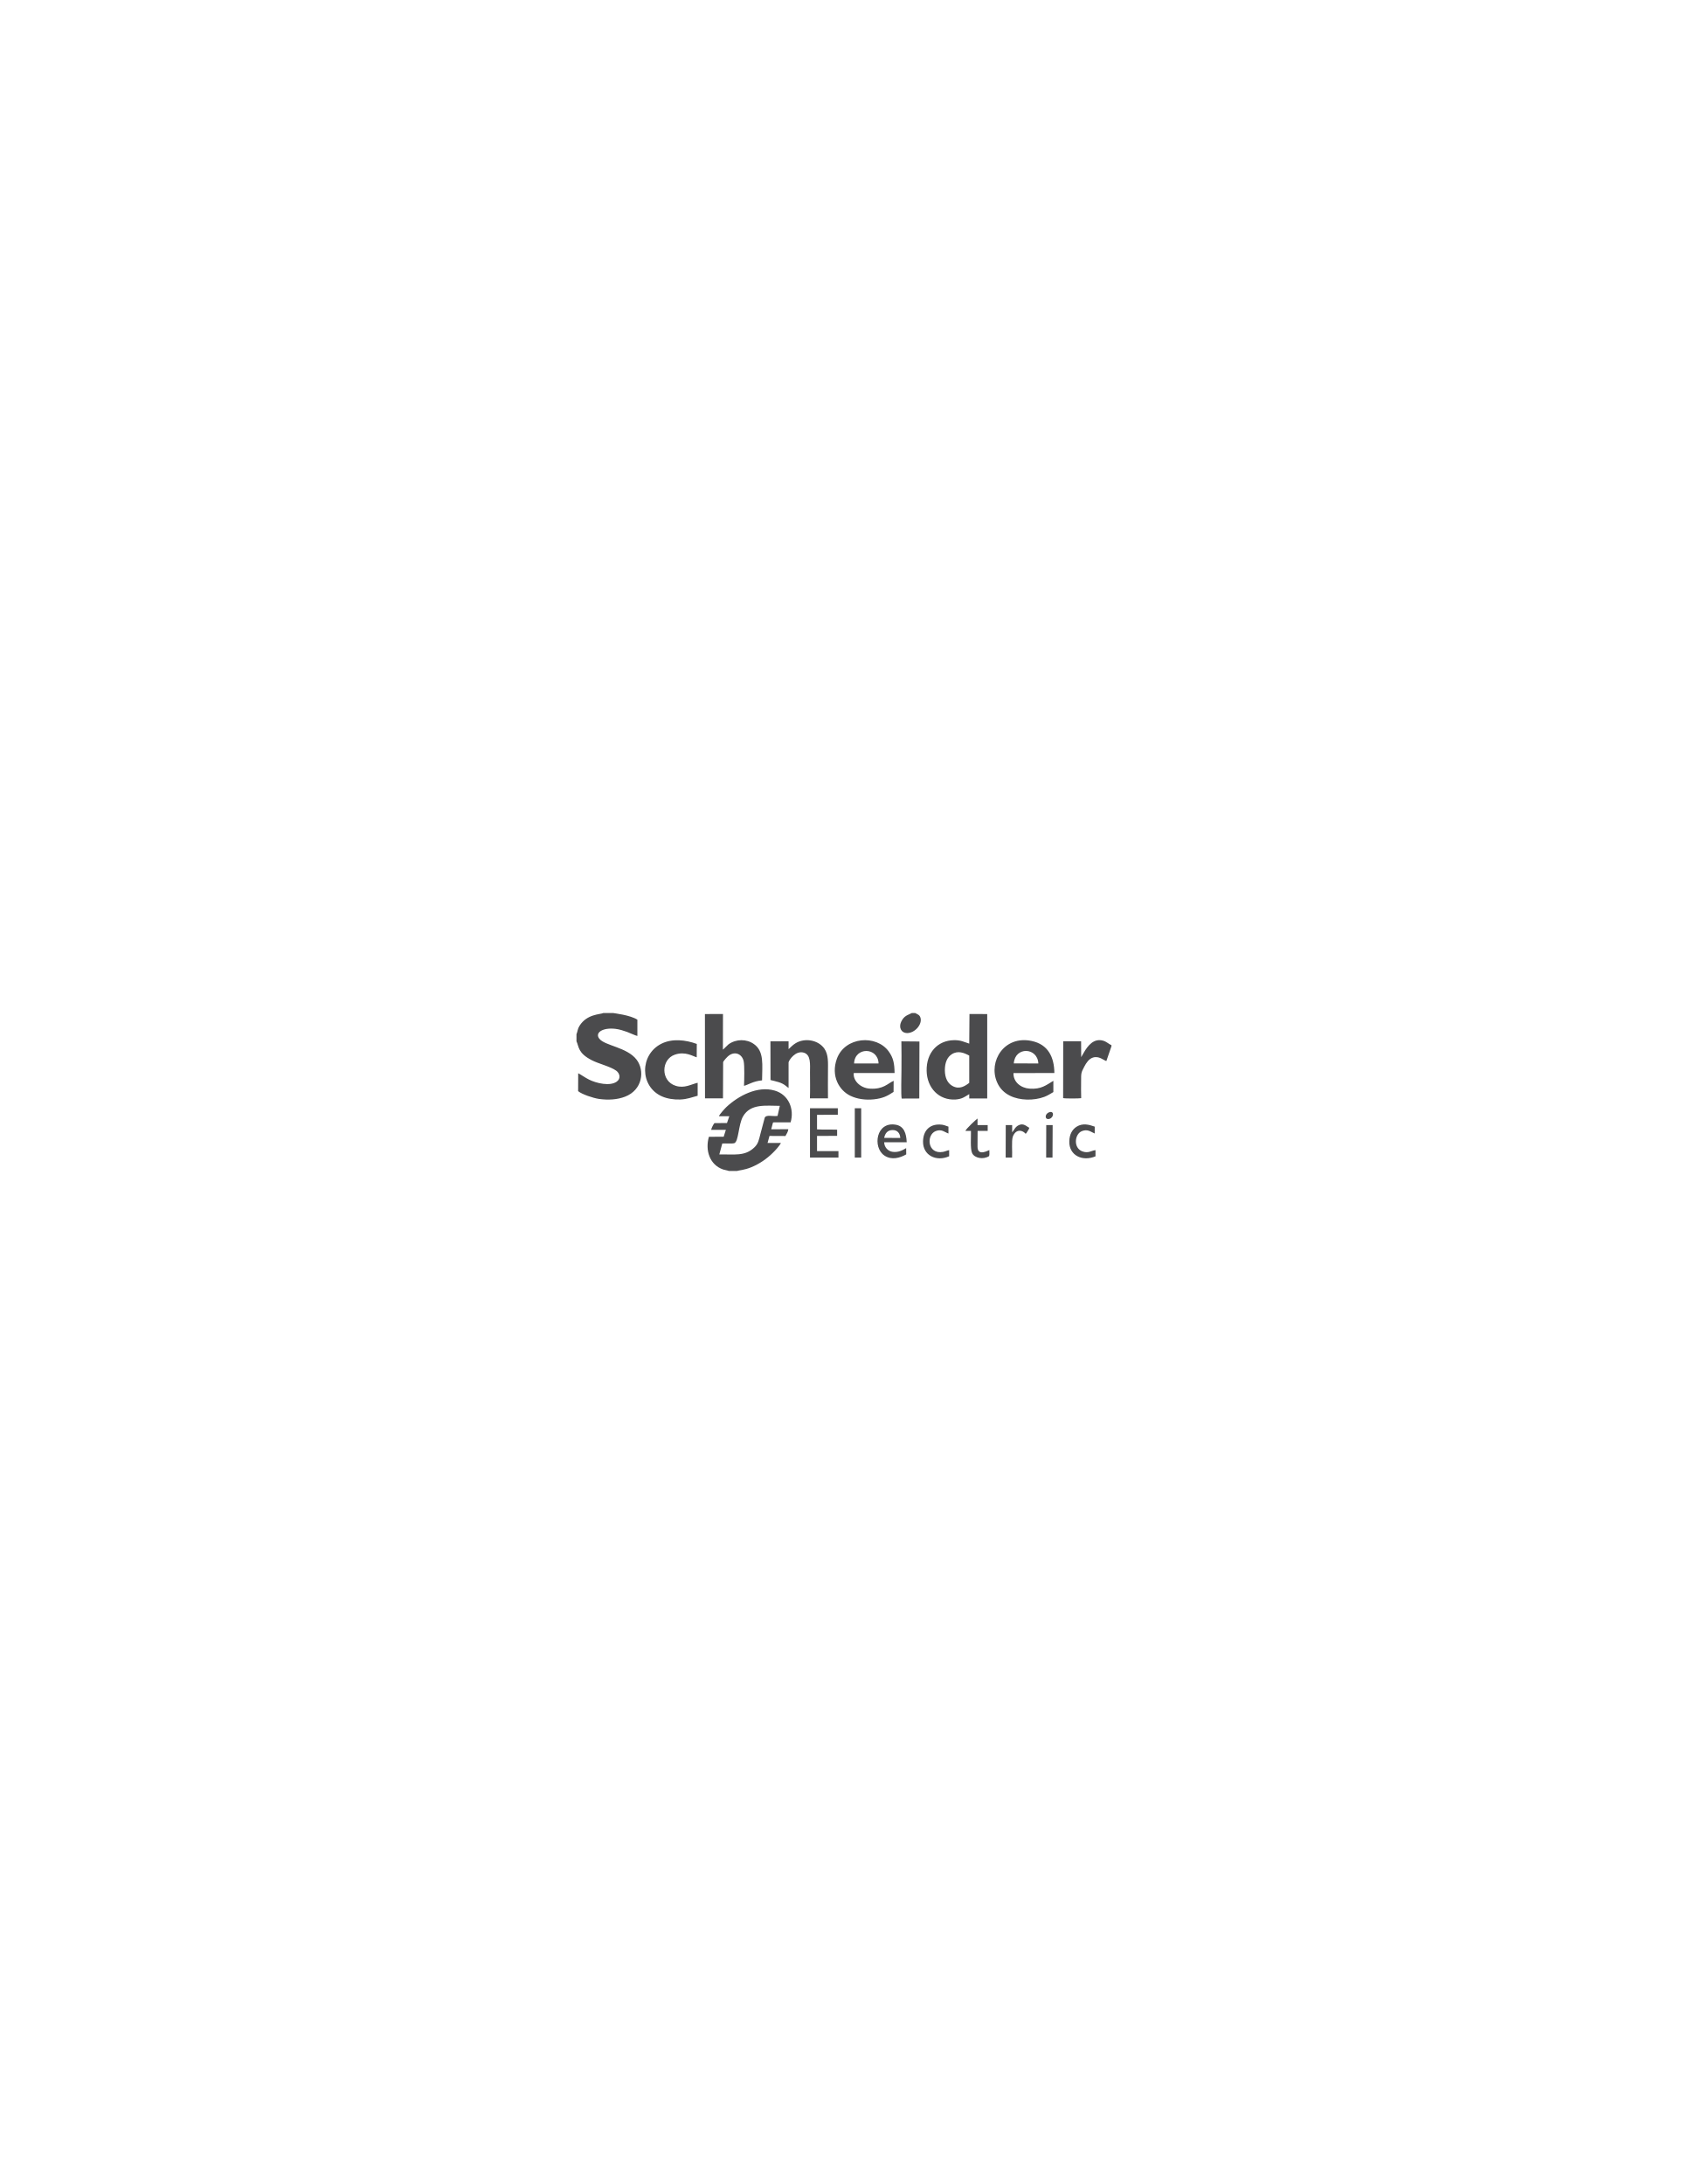
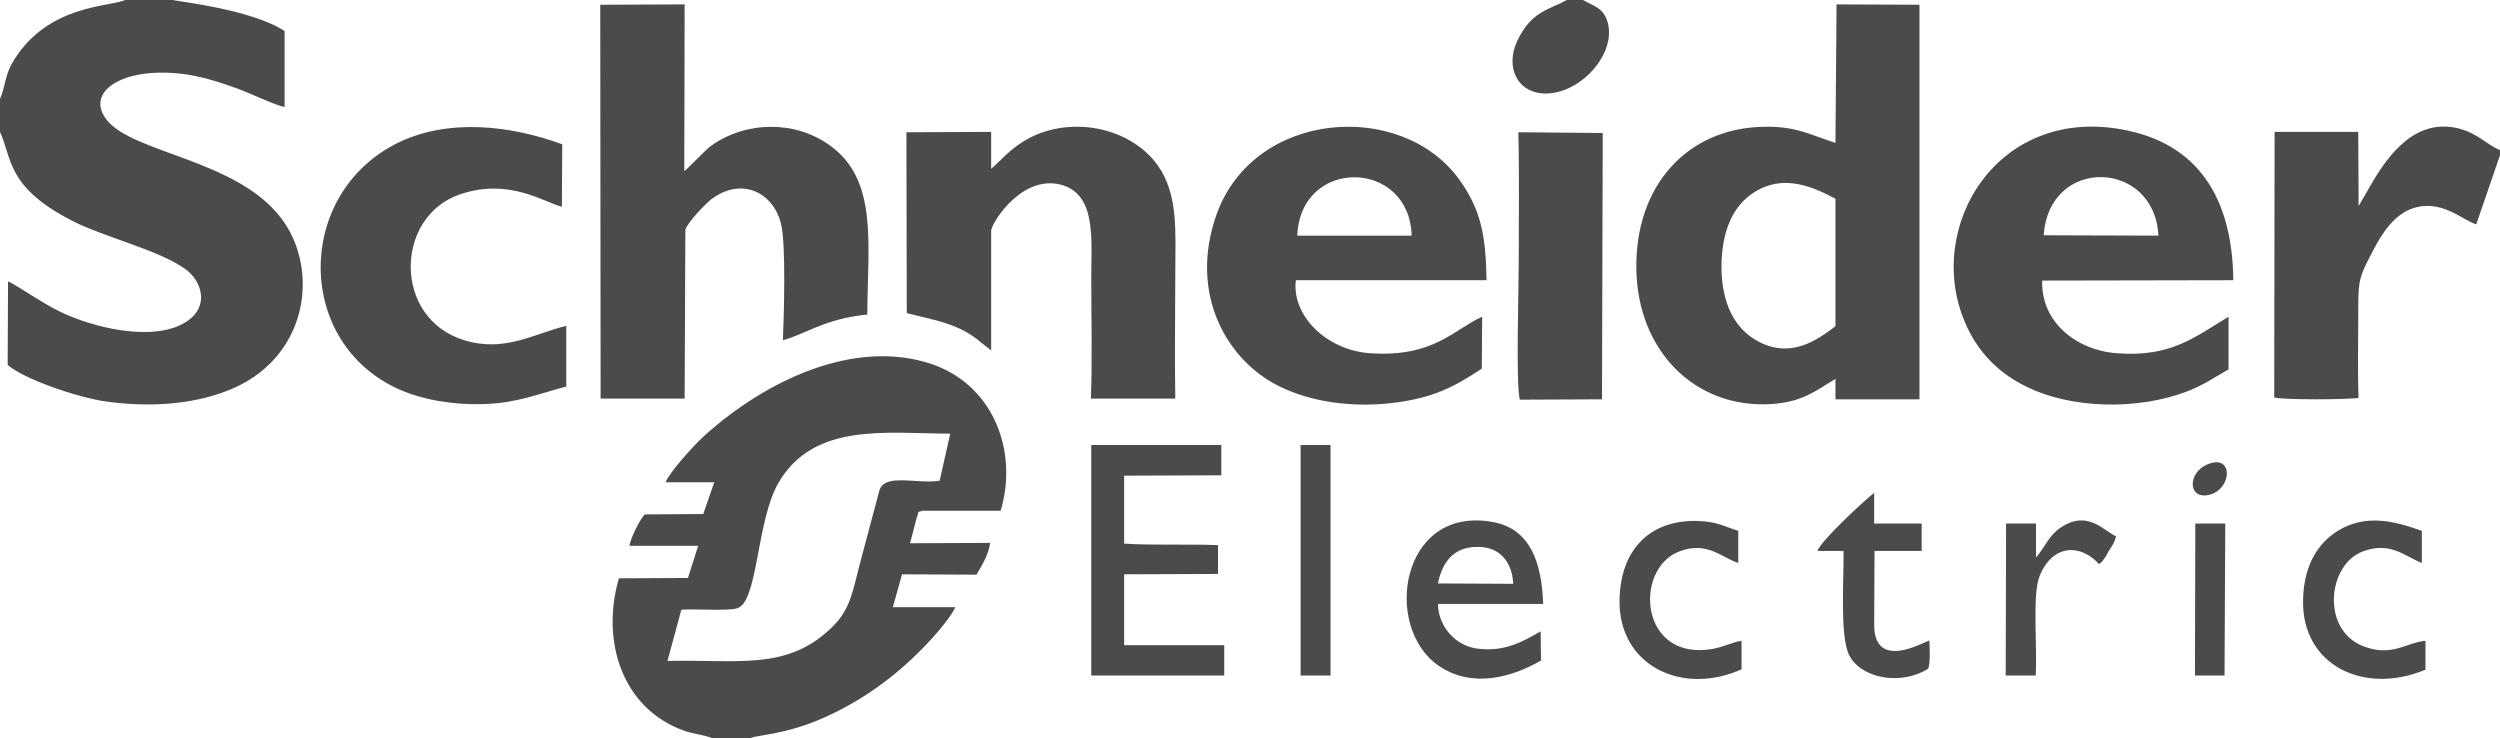
- <svg xmlns="http://www.w3.org/2000/svg" xml:space="preserve" width="215.9mm" height="279.4mm" version="1.1" style="shape-rendering:geometricPrecision; text-rendering:geometricPrecision; image-rendering:optimizeQuality; fill-rule:evenodd; clip-rule:evenodd" viewBox="0 0 21590 27940">
-   <defs>
-     <style type="text/css">
+ <svg xmlns="http://www.w3.org/2000/svg" xml:space="preserve" width="68.43mm" height="20.2mm" version="1.1" style="clip-rule:evenodd;fill-rule:evenodd;image-rendering:optimizeQuality;shape-rendering:geometricPrecision;text-rendering:geometricPrecision" viewBox="0 0 6843 2020" id="svg1">
+   <defs id="defs1">
+     <style type="text/css" id="style1">
   
    .fil0 {fill:#4B4B4D}
   
  </style>
  </defs>
-   <g id="Layer_x0020_1">
-     <path class="fil0" d="M9428 14980c21,-8 90,-10 181,-47 105,-43 199,-108 276,-184 26,-25 87,-90 104,-127l-171 0 25 -90 204 1c15,-26 34,-57 37,-87l-219 1 18 -69c10,-29 -1,-11 14,-20l216 0c50,-168 -24,-354 -203,-406 -221,-65 -466,68 -618,210 -18,17 -87,92 -96,118l133 0 -30 87 -160 1c-13,12 -40,67 -42,86l188 0 -28 88 -189 1c-50,172 9,358 181,418 20,7 54,11 73,19l106 0zm2970 -1629c-70,-22 -107,-46 -197,-44 -208,4 -352,160 -348,391 4,222 160,381 370,368 86,-6 120,-36 175,-69l0 56 230 0 0 -1080 -227 -1 -3 379zm-5024 -30c33,71 17,151 197,243 87,45 238,80 311,133 43,31 66,99 6,141 -87,61 -259,20 -352,-26 -51,-25 -112,-69 -140,-82l-1 229c47,40 192,89 269,100 117,16 233,9 331,-29 223,-85 257,-333 147,-475 -123,-159 -405,-176 -476,-267 -60,-76 42,-145 205,-126 53,6 104,23 149,39 32,11 109,48 133,52l0 -208c-89,-59 -296,-82 -307,-85l-129 0c-42,19 -209,12 -304,163 -27,43 -22,67 -39,108l0 90zm1644 730l230 0 2 -462c5,-19 56,-73 73,-85 83,-61 171,-16 190,74 12,58 7,244 4,313 55,-13 114,-59 231,-70 1,-195 30,-370 -104,-464 -93,-67 -228,-67 -325,3 -19,15 -66,66 -72,68l1 -456 -231 1 1 1078zm2412 -82l1 -142c-77,34 -131,111 -305,100 -123,-8 -217,-105 -205,-200l522 0c-2,-124 -16,-194 -75,-276 -158,-218 -559,-190 -663,93 -80,221 29,406 174,475 85,41 192,56 298,45 118,-13 176,-44 253,-95zm2044 2l0 -144c-92,55 -156,111 -305,100 -111,-8 -209,-85 -205,-199l523 -1c-2,-202 -79,-366 -291,-410 -352,-74 -555,262 -444,524 34,82 93,141 170,178 122,60 302,64 437,13 47,-18 78,-40 115,-61zm-3387 -549l0 -101 -232 1 1 495c72,19 142,27 204,81l27 21 0 -328c4,-27 89,-157 196,-124 92,29 78,149 78,252 0,109 3,223 -1,332l231 0c-2,-115 0,-229 0,-343 0,-113 9,-213 -47,-294 -78,-110 -249,-140 -367,-68 -42,26 -60,50 -90,76zm-1163 596l0 -166c-86,20 -168,74 -280,39 -195,-60 -190,-338 -11,-399 134,-46 231,22 279,34l1 -171c-142,-52 -313,-72 -452,-3 -280,140 -280,547 6,674 65,29 151,43 233,40 90,-3 148,-28 224,-48zm5293 -633l0 -14c-36,-15 -59,-44 -108,-58 -119,-33 -195,65 -246,154l-33 57 -1 -203 -229 0 -1 727c25,7 203,6 231,1 -3,-71 -1,-146 -1,-218 0,-103 -1,-107 41,-186 24,-47 59,-99 109,-115 78,-26 137,34 173,44l65 -189zm-4978 1244l-38 140c196,-4 324,26 445,-87 55,-51 60,-96 83,-184l53 -199c19,-43 100,-14 164,-23l29 -129c-173,0 -374,-33 -471,136 -60,106 -55,324 -112,342 -26,8 -117,1 -153,4zm2295 -575l225 -1 2 -729 -231 -2c3,120 1,243 1,365 0,64 -8,325 3,367zm-1173 205l0 550 364 0 0 -83 -274 0 0 -194 257 -1 0 -79c-85,-3 -181,1 -257,-4l0 -186 266 -1 0 -83 -356 0 0 81zm2037 -406l0 -349c-64,-34 -143,-68 -222,-18 -59,37 -90,107 -90,206 1,99 36,166 96,200 91,52 165,0 216,-39zm-806 915l-1 -80c-48,28 -100,58 -176,47 -58,-9 -104,-60 -105,-122l288 0c-4,-113 -35,-205 -137,-224 -254,-47 -304,289 -148,394 90,61 198,32 279,-15zm2421 25l0 -79c-54,5 -91,45 -170,15 -116,-45 -98,-222 -3,-259 75,-29 114,11 163,31l0 -88c-76,-27 -153,-47 -230,0 -56,35 -93,96 -95,188 -5,179 166,263 335,192zm-1872 -1l0 -78c-20,2 -50,17 -78,22 -201,36 -218,-217 -94,-266 77,-30 115,15 163,31l0 -88c-42,-13 -59,-26 -113,-27 -125,-3 -209,74 -212,215 -4,179 169,265 334,191zm208 -324l71 0c2,71 -11,229 15,284 31,65 143,86 217,38 6,-17 4,-52 3,-77 -16,5 -151,84 -151,-43l1 -202 129 0 0 -75 -130 0 0 -84c-16,11 -148,132 -155,159zm-1415 341l82 0 0 -631 -82 0 0 631zm2013 -323l0 -93 -82 0 -1 416 82 0c5,-69 -9,-214 9,-267 11,-32 33,-63 66,-73 40,-13 81,14 98,35 9,-6 6,-3 14,-14 6,-8 8,-13 12,-20 10,-16 16,-22 21,-42 -32,-15 -72,-64 -134,-34 -49,24 -54,56 -85,92zm-1284 -1526c-49,27 -97,30 -136,112 -34,73 1,145 80,144 96,-2 190,-109 168,-193 -11,-41 -36,-45 -68,-63l-44 0zm-738 645l313 0c-6,-211 -305,-215 -313,0zm2043 -1l314 1c-10,-208 -299,-219 -314,-1zm414 1205l81 0 2 -416 -82 0 -1 416zm-2072 -252l206 1c-3,-61 -38,-103 -101,-101 -64,1 -94,44 -105,100zm2109 -327c-60,22 -57,103 7,83 57,-18 61,-109 -7,-83z" />
+   <g id="Layer_x0020_1" transform="translate(-7374,-12960)">
+     <path class="fil0" d="m 9428,14980 c 21,-8 90,-10 181,-47 105,-43 199,-108 276,-184 26,-25 87,-90 104,-127 h -171 l 25,-90 204,1 c 15,-26 34,-57 37,-87 l -219,1 18,-69 c 10,-29 -1,-11 14,-20 h 216 c 50,-168 -24,-354 -203,-406 -221,-65 -466,68 -618,210 -18,17 -87,92 -96,118 h 133 l -30,87 -160,1 c -13,12 -40,67 -42,86 h 188 l -28,88 -189,1 c -50,172 9,358 181,418 20,7 54,11 73,19 z m 2970,-1629 c -70,-22 -107,-46 -197,-44 -208,4 -352,160 -348,391 4,222 160,381 370,368 86,-6 120,-36 175,-69 v 56 h 230 v -1080 l -227,-1 z m -5024,-30 c 33,71 17,151 197,243 87,45 238,80 311,133 43,31 66,99 6,141 -87,61 -259,20 -352,-26 -51,-25 -112,-69 -140,-82 l -1,229 c 47,40 192,89 269,100 117,16 233,9 331,-29 223,-85 257,-333 147,-475 -123,-159 -405,-176 -476,-267 -60,-76 42,-145 205,-126 53,6 104,23 149,39 32,11 109,48 133,52 v -208 c -89,-59 -296,-82 -307,-85 h -129 c -42,19 -209,12 -304,163 -27,43 -22,67 -39,108 z m 1644,730 h 230 l 2,-462 c 5,-19 56,-73 73,-85 83,-61 171,-16 190,74 12,58 7,244 4,313 55,-13 114,-59 231,-70 1,-195 30,-370 -104,-464 -93,-67 -228,-67 -325,3 -19,15 -66,66 -72,68 l 1,-456 -231,1 z m 2412,-82 1,-142 c -77,34 -131,111 -305,100 -123,-8 -217,-105 -205,-200 h 522 c -2,-124 -16,-194 -75,-276 -158,-218 -559,-190 -663,93 -80,221 29,406 174,475 85,41 192,56 298,45 118,-13 176,-44 253,-95 z m 2044,2 v -144 c -92,55 -156,111 -305,100 -111,-8 -209,-85 -205,-199 l 523,-1 c -2,-202 -79,-366 -291,-410 -352,-74 -555,262 -444,524 34,82 93,141 170,178 122,60 302,64 437,13 47,-18 78,-40 115,-61 z m -3387,-549 v -101 l -232,1 1,495 c 72,19 142,27 204,81 l 27,21 v -328 c 4,-27 89,-157 196,-124 92,29 78,149 78,252 0,109 3,223 -1,332 h 231 c -2,-115 0,-229 0,-343 0,-113 9,-213 -47,-294 -78,-110 -249,-140 -367,-68 -42,26 -60,50 -90,76 z m -1163,596 v -166 c -86,20 -168,74 -280,39 -195,-60 -190,-338 -11,-399 134,-46 231,22 279,34 l 1,-171 c -142,-52 -313,-72 -452,-3 -280,140 -280,547 6,674 65,29 151,43 233,40 90,-3 148,-28 224,-48 z m 5293,-633 v -14 c -36,-15 -59,-44 -108,-58 -119,-33 -195,65 -246,154 l -33,57 -1,-203 h -229 l -1,727 c 25,7 203,6 231,1 -3,-71 -1,-146 -1,-218 0,-103 -1,-107 41,-186 24,-47 59,-99 109,-115 78,-26 137,34 173,44 z m -4978,1244 -38,140 c 196,-4 324,26 445,-87 55,-51 60,-96 83,-184 l 53,-199 c 19,-43 100,-14 164,-23 l 29,-129 c -173,0 -374,-33 -471,136 -60,106 -55,324 -112,342 -26,8 -117,1 -153,4 z m 2295,-575 225,-1 2,-729 -231,-2 c 3,120 1,243 1,365 0,64 -8,325 3,367 z m -1173,205 v 550 h 364 v -83 h -274 v -194 l 257,-1 v -79 c -85,-3 -181,1 -257,-4 v -186 l 266,-1 v -83 h -356 z m 2037,-406 v -349 c -64,-34 -143,-68 -222,-18 -59,37 -90,107 -90,206 1,99 36,166 96,200 91,52 165,0 216,-39 z m -806,915 -1,-80 c -48,28 -100,58 -176,47 -58,-9 -104,-60 -105,-122 h 288 c -4,-113 -35,-205 -137,-224 -254,-47 -304,289 -148,394 90,61 198,32 279,-15 z m 2421,25 v -79 c -54,5 -91,45 -170,15 -116,-45 -98,-222 -3,-259 75,-29 114,11 163,31 v -88 c -76,-27 -153,-47 -230,0 -56,35 -93,96 -95,188 -5,179 166,263 335,192 z m -1872,-1 v -78 c -20,2 -50,17 -78,22 -201,36 -218,-217 -94,-266 77,-30 115,15 163,31 v -88 c -42,-13 -59,-26 -113,-27 -125,-3 -209,74 -212,215 -4,179 169,265 334,191 z m 208,-324 h 71 c 2,71 -11,229 15,284 31,65 143,86 217,38 6,-17 4,-52 3,-77 -16,5 -151,84 -151,-43 l 1,-202 h 129 v -75 h -130 v -84 c -16,11 -148,132 -155,159 z m -1415,341 h 82 v -631 h -82 z m 2013,-323 v -93 h -82 l -1,416 h 82 c 5,-69 -9,-214 9,-267 11,-32 33,-63 66,-73 40,-13 81,14 98,35 9,-6 6,-3 14,-14 6,-8 8,-13 12,-20 10,-16 16,-22 21,-42 -32,-15 -72,-64 -134,-34 -49,24 -54,56 -85,92 z m -1284,-1526 c -49,27 -97,30 -136,112 -34,73 1,145 80,144 96,-2 190,-109 168,-193 -11,-41 -36,-45 -68,-63 z m -738,645 h 313 c -6,-211 -305,-215 -313,0 z m 2043,-1 314,1 c -10,-208 -299,-219 -314,-1 z m 414,1205 h 81 l 2,-416 h -82 z m -2072,-252 206,1 c -3,-61 -38,-103 -101,-101 -64,1 -94,44 -105,100 z m 2109,-327 c -60,22 -57,103 7,83 57,-18 61,-109 -7,-83 z" id="path1" />
  </g>
</svg>
